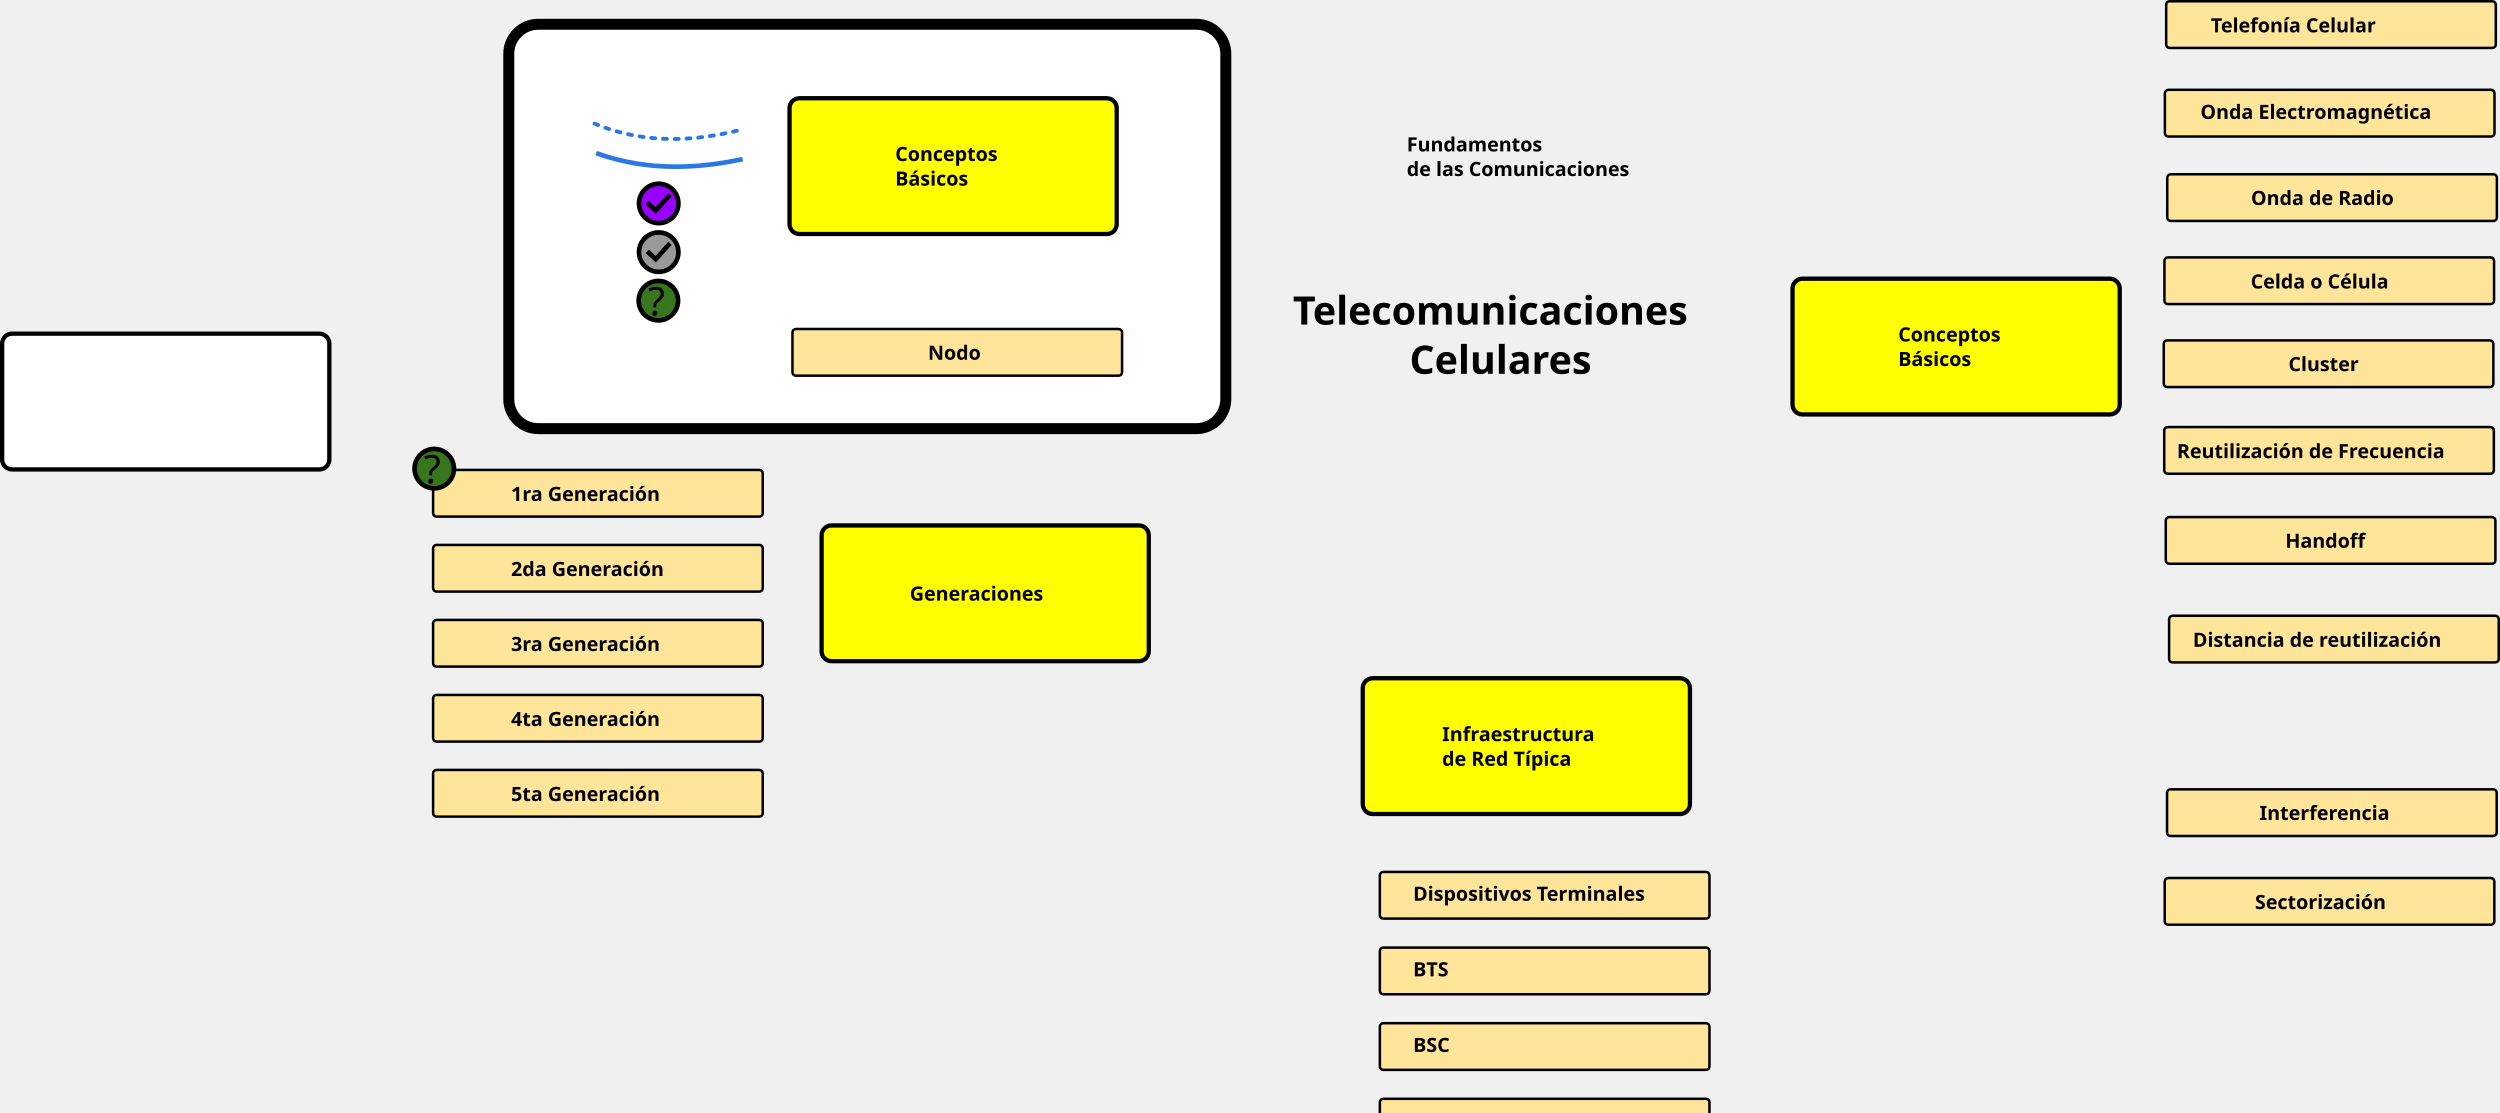
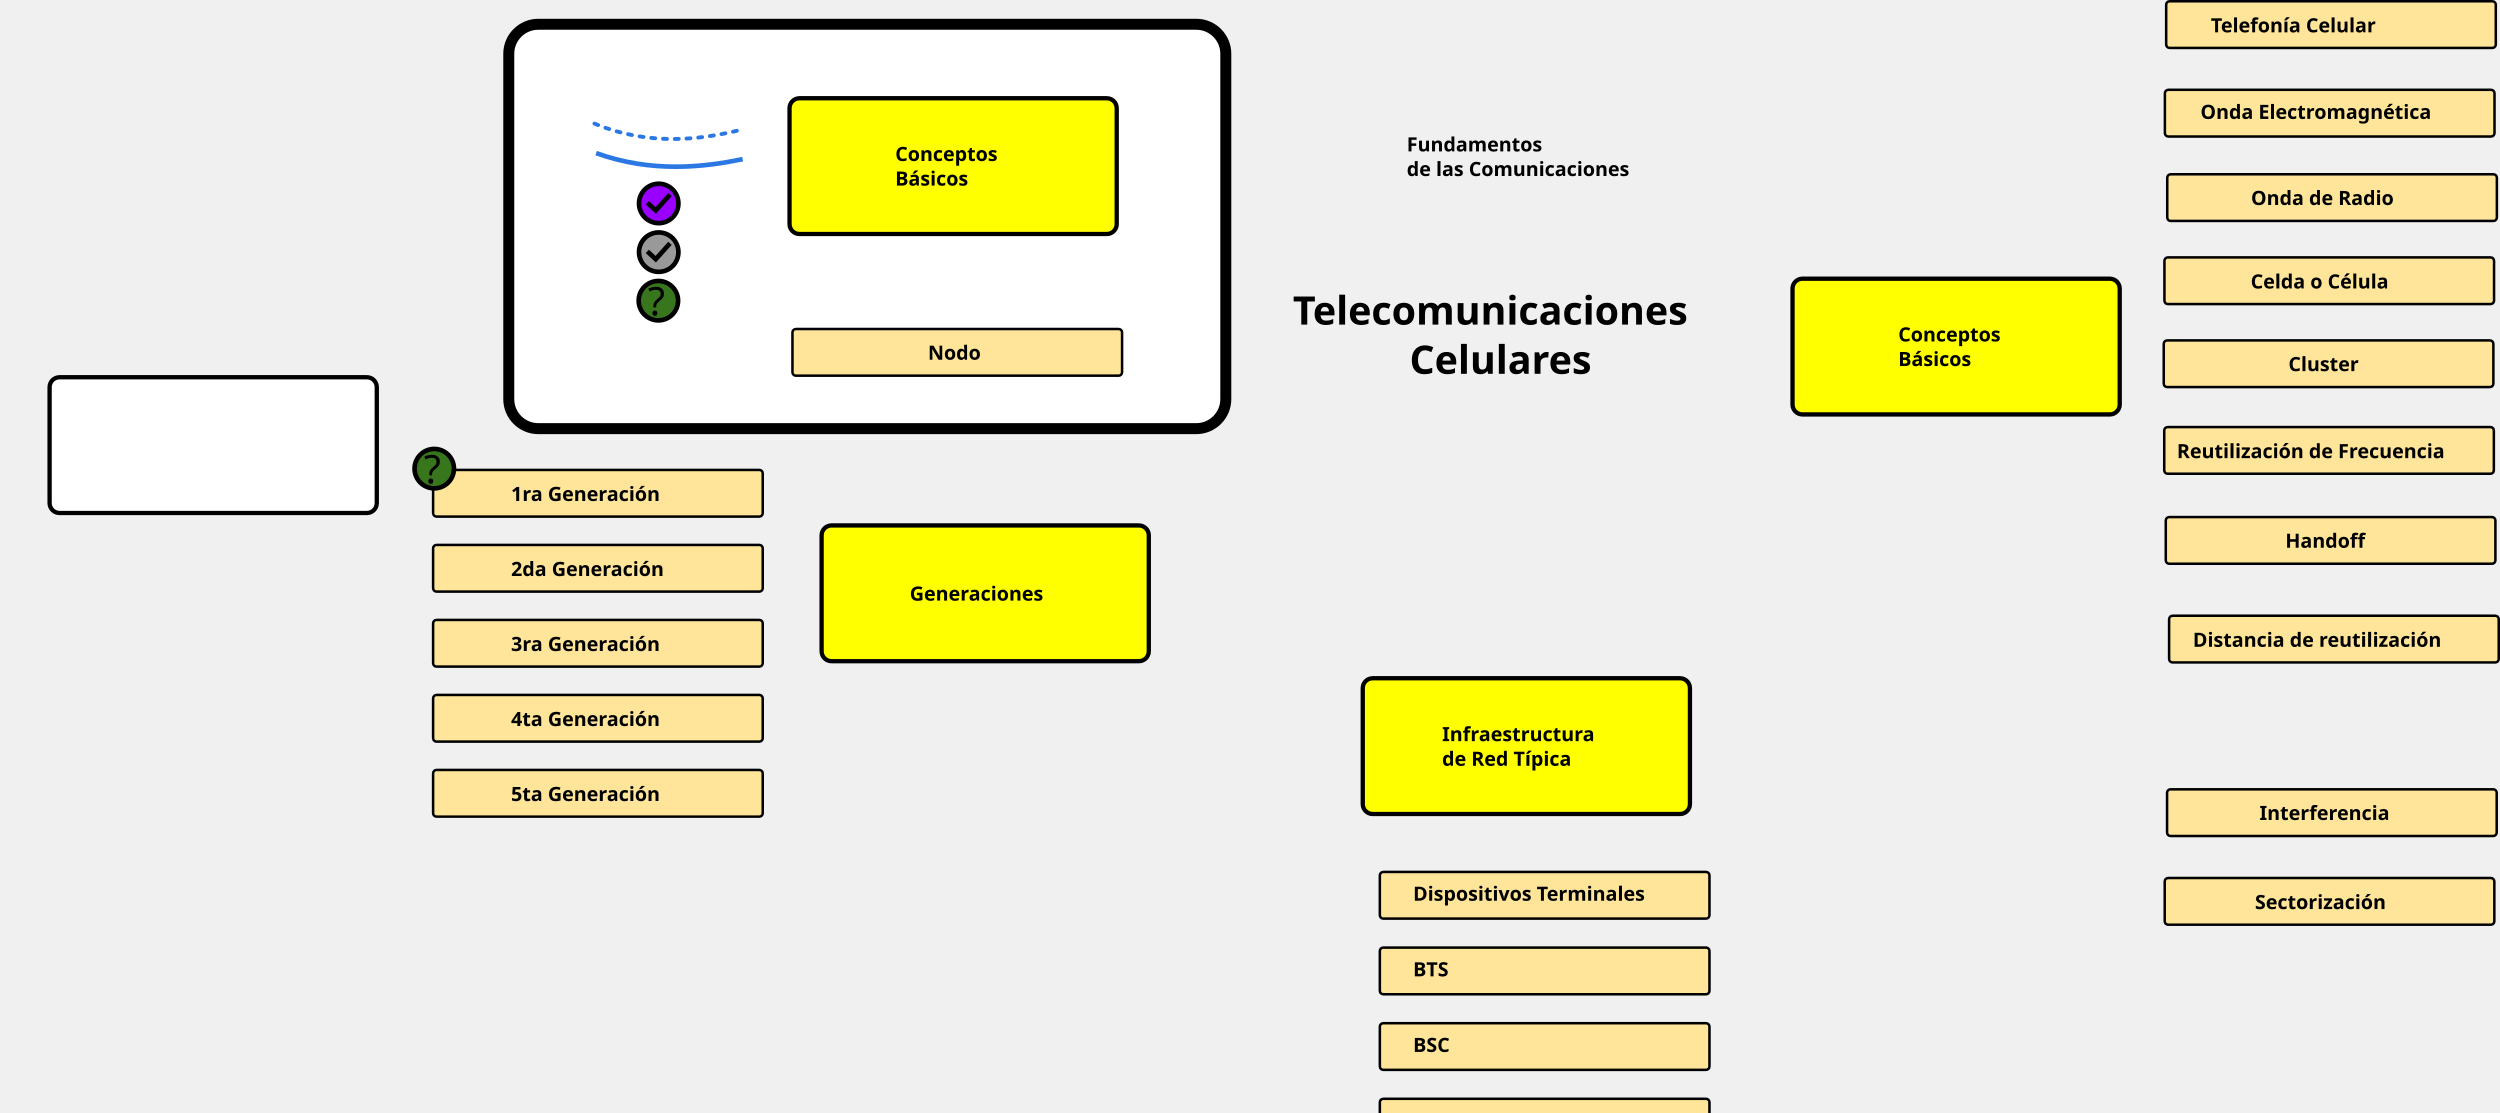
<svg xmlns="http://www.w3.org/2000/svg" width="537.682mm" height="239.187mm" viewBox="0 0 537.682 239.187" version="1.1" id="svg832">
  <defs id="defs829">
    <rect x="165.227" y="627.934" width="334.133" height="360.864" id="rect389477" />
    <rect x="137.837" y="418.307" width="317.136" height="52.721" id="rect368603" />
    <rect x="479.85" y="258.384" width="353.486" height="88.366" id="rect362247" />
    <rect x="1130.99" y="806.062" width="360.279" height="97.511" id="rect340785" />
    <rect x="1603.526" y="-3.138" width="402.133" height="80.45" id="rect316993" />
    <rect x="1568.38" y="549.325" width="290.698" height="55.35" id="rect296695" />
    <rect x="1239.308" y="405.706" width="402.763" height="93.868" id="rect289517" />
    <rect x="1602.302" y="402.267" width="368.59" height="69.789" id="rect275280" />
    <rect x="1545.173" y="204.718" width="268.185" height="98.652" id="rect237535" />
    <rect x="1616.668" y="199.305" width="533.217" height="69.219" id="rect229908" />
    <rect x="568.273" y="226.042" width="425.707" height="177.246" id="rect202166" />
    <rect x="933.087" y="372.968" width="440.167" height="125.2" id="rect197882" />
    <rect x="915.515" y="707.222" width="355.438" height="169.662" id="rect161542" />
    <rect x="939.777" y="585.524" width="470.87" height="172.457" id="rect144842" />
    <marker style="overflow:visible" id="Arrow1Lstart" refX="0" refY="0" orient="auto">
      <path transform="matrix(0.8,0,0,0.8,10,0)" style="fill:context-stroke;fill-rule:evenodd;stroke:context-stroke;stroke-width:1pt" d="M 0,0 5,-5 -12.5,0 5,5 Z" id="path45713" />
    </marker>
    <rect x="939.777" y="585.524" width="470.87" height="172.457" id="rect158154" />
    <rect x="939.777" y="585.524" width="470.87" height="172.457" id="rect158170" />
    <rect x="939.777" y="585.524" width="470.87" height="172.457" id="rect177292" />
    <rect x="939.777" y="585.524" width="470.87" height="172.457" id="rect363962" />
  </defs>
  <g id="layer1" transform="translate(227.2982,8.869779)">
    <rect style="fill:#ffffff;fill-opacity:1;stroke:#000000;stroke-width:2.363;stroke-linecap:round;stroke-linejoin:miter;stroke-miterlimit:4;stroke-dasharray:none;stroke-opacity:1" id="rect393654" width="154.215" height="86.971" x="-117.876" y="-3.651" ry="6.352" />
    <g id="g187504" transform="translate(93.93451,-62.3111)">
      <rect style="fill:#ffff00;fill-opacity:1;stroke:#000000;stroke-width:0.925;stroke-linecap:round;stroke-linejoin:miter;stroke-miterlimit:4;stroke-dasharray:none;stroke-opacity:1" id="rect915" width="70.368" height="29.197" x="64.293" y="113.38" ry="2.132" />
      <text xml:space="preserve" style="font-style:normal;font-variant:normal;font-weight:normal;font-stretch:normal;font-size:4.233px;line-height:1.25;font-family:sans-serif;-inkscape-font-specification:sans-serif;fill:#000000;fill-opacity:1;stroke:none;stroke-width:0.265;stroke-miterlimit:4;stroke-dasharray:none" x="87.026" y="126.873" id="text4746">
        <tspan id="tspan4744" style="font-style:normal;font-variant:normal;font-weight:bold;font-stretch:normal;font-size:4.233px;font-family:sans-serif;-inkscape-font-specification:'sans-serif Bold';stroke-width:0.265;stroke-miterlimit:4;stroke-dasharray:none" x="87.026" y="126.873">Conceptos</tspan>
        <tspan style="font-style:normal;font-variant:normal;font-weight:bold;font-stretch:normal;font-size:4.233px;font-family:sans-serif;-inkscape-font-specification:'sans-serif Bold';stroke-width:0.265;stroke-miterlimit:4;stroke-dasharray:none" x="87.026" y="132.165" id="tspan141418">Básicos</tspan>
      </text>
    </g>
    <text xml:space="preserve" transform="matrix(0.2645833,0,0,0.2645833,-98.30373,-3.273087)" id="text144840" style="font-size:16px;line-height:1.25;font-family:sans-serif;white-space:pre;shape-inside:url(#rect144842);" />
    <rect style="fill:#ffe599;fill-opacity:1;stroke:#000000;stroke-width:0.544;stroke-linecap:round;stroke-linejoin:miter;stroke-miterlimit:4;stroke-dasharray:none;stroke-opacity:1" id="rect39016" width="70.893" height="10.039" x="-56.863" y="61.893" ry="0.733" />
    <text xml:space="preserve" style="font-style:normal;font-variant:normal;font-weight:normal;font-stretch:normal;font-size:4.233px;line-height:1.25;font-family:sans-serif;-inkscape-font-specification:sans-serif;fill:#000000;fill-opacity:1;stroke:none;stroke-width:0.265;stroke-miterlimit:4;stroke-dasharray:none" x="-27.715" y="68.49" id="text39020">
      <tspan id="tspan39018" style="font-style:normal;font-variant:normal;font-weight:bold;font-stretch:normal;font-size:4.233px;font-family:sans-serif;-inkscape-font-specification:'sans-serif Bold';stroke-width:0.265;stroke-miterlimit:4;stroke-dasharray:none" x="-27.715" y="68.49">Nodo</tspan>
    </text>
    <circle style="fill:#999999;fill-opacity:1;stroke:#000000;stroke-width:1;stroke-linecap:round;stroke-linejoin:miter;stroke-miterlimit:4;stroke-dasharray:none;stroke-opacity:1" id="circle44663" cx="-85.627" cy="45.359" r="4.239" />
    <path style="fill:none;stroke:#000000;stroke-width:1;stroke-linecap:butt;stroke-linejoin:miter;stroke-miterlimit:4;stroke-dasharray:none;stroke-opacity:1" d="m -88.082,45.202 1.815,1.674 3.062,-3.412" id="path44665" />
    <circle style="fill:#9900ff;fill-opacity:1;stroke:#000000;stroke-width:1;stroke-linecap:round;stroke-linejoin:miter;stroke-miterlimit:4;stroke-dasharray:none;stroke-opacity:1" id="circle44667" cx="-85.627" cy="34.887" r="4.239" />
    <path style="fill:none;stroke:#000000;stroke-width:1;stroke-linecap:butt;stroke-linejoin:miter;stroke-miterlimit:4;stroke-dasharray:none;stroke-opacity:1" d="m -88.082,34.731 1.815,1.674 3.062,-3.412" id="path44669" />
    <path style="fill:none;stroke:#2b78e4;stroke-width:1;stroke-linecap:butt;stroke-linejoin:miter;stroke-miterlimit:4;stroke-dasharray:none;stroke-opacity:1" d="m -99.084,24.06 c 11.978,4.33 23.242,3.026 31.516,1.302" id="path44916" />
    <path style="fill:none;stroke:#2b78e4;stroke-width:0.843;stroke-linecap:round;stroke-linejoin:round;stroke-miterlimit:4;stroke-dasharray:0.843, 1.687;stroke-dashoffset:0;stroke-opacity:1;paint-order:normal" d="m -99.448,17.718 c 11.749,4.905 22.799,3.429 30.915,1.474" id="path45303" />
    <text xml:space="preserve" style="font-style:normal;font-variant:normal;font-weight:normal;font-stretch:normal;font-size:8.467px;line-height:1.25;font-family:sans-serif;-inkscape-font-specification:sans-serif;text-align:center;text-anchor:middle;fill:#000000;fill-opacity:1;stroke:none;stroke-width:0.265;stroke-miterlimit:4;stroke-dasharray:none" x="100.929" y="60.948" id="text46092">
      <tspan id="tspan46090" style="font-style:normal;font-variant:normal;font-weight:bold;font-stretch:normal;font-size:8.467px;font-family:sans-serif;-inkscape-font-specification:'sans-serif Bold';text-align:center;text-anchor:middle;stroke-width:0.265;stroke-miterlimit:4;stroke-dasharray:none" x="100.929" y="60.948">Telecomunicaciones</tspan>
      <tspan style="font-style:normal;font-variant:normal;font-weight:bold;font-stretch:normal;font-size:8.467px;font-family:sans-serif;-inkscape-font-specification:'sans-serif Bold';text-align:center;text-anchor:middle;stroke-width:0.265;stroke-miterlimit:4;stroke-dasharray:none" x="100.929" y="71.531" id="tspan48826">Celulares</tspan>
    </text>
    <text xml:space="preserve" style="font-style:normal;font-weight:normal;font-size:10.583px;line-height:1.25;font-family:sans-serif;fill:#000000;fill-opacity:1;stroke:none;stroke-width:0.265" x="97.191" y="23.67" id="text60244">
      <tspan id="tspan60242" style="stroke-width:0.265" x="97.191" y="23.67" />
    </text>
    <text xml:space="preserve" style="font-style:normal;font-variant:normal;font-weight:bold;font-stretch:normal;font-size:4.233px;line-height:1.25;font-family:sans-serif;-inkscape-font-specification:'sans-serif Bold';stroke-width:0.265" x="75.261" y="23.695" id="text68216">
      <tspan id="tspan68214" style="font-style:normal;font-variant:normal;font-weight:bold;font-stretch:normal;font-family:sans-serif;-inkscape-font-specification:'sans-serif Bold';stroke-width:0.265" x="75.261" y="23.695">Fundamentos </tspan>
      <tspan style="font-style:normal;font-variant:normal;font-weight:bold;font-stretch:normal;font-family:sans-serif;-inkscape-font-specification:'sans-serif Bold';stroke-width:0.265" x="75.261" y="28.987" id="tspan68218">de las Comunicaciones</tspan>
    </text>
    <text xml:space="preserve" style="font-size:4.233px;line-height:1.25;font-family:sans-serif;stroke-width:0.265" x="42.41" y="129.768" id="text106332">
      <tspan style="stroke-width:0.265" id="tspan106334" x="42.41" y="129.768" />
    </text>
    <g id="g158152" transform="translate(-111.3335,-110.8701)">
      <rect style="fill:#ffff00;fill-opacity:1;stroke:#000000;stroke-width:0.925;stroke-linecap:round;stroke-linejoin:miter;stroke-miterlimit:4;stroke-dasharray:none;stroke-opacity:1" id="rect158140" width="70.368" height="29.197" x="53.843" y="123.131" ry="2.132" />
      <text xml:space="preserve" style="font-style:normal;font-variant:normal;font-weight:normal;font-stretch:normal;font-size:4.233px;line-height:1.25;font-family:sans-serif;-inkscape-font-specification:sans-serif;fill:#000000;fill-opacity:1;stroke:none;stroke-width:0.265;stroke-miterlimit:4;stroke-dasharray:none" x="76.576" y="136.625" id="text158146">
        <tspan id="tspan158142" style="font-style:normal;font-variant:normal;font-weight:bold;font-stretch:normal;font-size:4.233px;font-family:sans-serif;-inkscape-font-specification:'sans-serif Bold';stroke-width:0.265;stroke-miterlimit:4;stroke-dasharray:none" x="76.576" y="136.625">Conceptos</tspan>
        <tspan style="font-style:normal;font-variant:normal;font-weight:bold;font-stretch:normal;font-size:4.233px;font-family:sans-serif;-inkscape-font-specification:'sans-serif Bold';stroke-width:0.265;stroke-miterlimit:4;stroke-dasharray:none" x="76.576" y="141.916" id="tspan158144">Básicos</tspan>
      </text>
      <text xml:space="preserve" transform="matrix(0.2645833,0,0,0.2645833,-108.7534,6.478481)" id="text158150" style="font-size:16px;line-height:1.25;font-family:sans-serif;white-space:pre;shape-inside:url(#rect158154);" />
    </g>
    <g id="g187498" transform="translate(-0.2011446,-22.18785)">
      <rect style="fill:#ffff00;fill-opacity:1;stroke:#000000;stroke-width:0.925;stroke-linecap:round;stroke-linejoin:miter;stroke-miterlimit:4;stroke-dasharray:none;stroke-opacity:1" id="rect158156" width="70.368" height="29.197" x="65.995" y="159.191" ry="2.132" />
      <text xml:space="preserve" style="font-style:normal;font-variant:normal;font-weight:normal;font-stretch:normal;font-size:4.233px;line-height:1.25;font-family:sans-serif;-inkscape-font-specification:sans-serif;fill:#000000;fill-opacity:1;stroke:none;stroke-width:0.265;stroke-miterlimit:4;stroke-dasharray:none" x="83.059" y="172.722" id="text158162">
        <tspan style="font-style:normal;font-variant:normal;font-weight:bold;font-stretch:normal;font-size:4.233px;font-family:sans-serif;-inkscape-font-specification:'sans-serif Bold';stroke-width:0.265;stroke-miterlimit:4;stroke-dasharray:none" x="83.059" y="172.722" id="tspan158160">Infraestructura</tspan>
        <tspan style="font-style:normal;font-variant:normal;font-weight:bold;font-stretch:normal;font-size:4.233px;font-family:sans-serif;-inkscape-font-specification:'sans-serif Bold';stroke-width:0.265;stroke-miterlimit:4;stroke-dasharray:none" x="83.059" y="178.014" id="tspan159258">de Red Típica</tspan>
      </text>
    </g>
    <text xml:space="preserve" transform="matrix(0.2645833,0,0,0.2645833,-96.60189,42.53858)" id="text158166" style="font-size:16px;line-height:1.25;font-family:sans-serif;white-space:pre;shape-inside:url(#rect158170);" />
    <text xml:space="preserve" transform="matrix(0.2645833,0,0,0.2645833,-99.8695,3.875434)" id="text161540" style="font-size:16px;line-height:1.25;font-family:sans-serif;white-space:pre;shape-inside:url(#rect161542);" />
    <g id="g187492" transform="translate(-113.6625,-99.18991)">
      <g id="g177290" transform="translate(9.227016,80.19555)">
        <rect style="fill:#ffff00;fill-opacity:1;stroke:#000000;stroke-width:0.925;stroke-linecap:round;stroke-linejoin:miter;stroke-miterlimit:4;stroke-dasharray:none;stroke-opacity:1" id="rect177278" width="70.368" height="29.197" x="53.843" y="123.131" ry="2.132" />
        <text xml:space="preserve" style="font-style:normal;font-variant:normal;font-weight:normal;font-stretch:normal;font-size:4.233px;line-height:1.25;font-family:sans-serif;-inkscape-font-specification:sans-serif;fill:#000000;fill-opacity:1;stroke:none;stroke-width:0.265;stroke-miterlimit:4;stroke-dasharray:none" x="72.798" y="139.308" id="text177284">
          <tspan style="font-style:normal;font-variant:normal;font-weight:bold;font-stretch:normal;font-size:4.233px;font-family:sans-serif;-inkscape-font-specification:'sans-serif Bold';stroke-width:0.265;stroke-miterlimit:4;stroke-dasharray:none" x="72.798" y="139.308" id="tspan177282">Generaciones</tspan>
        </text>
        <text xml:space="preserve" transform="matrix(0.2645833,0,0,0.2645833,-108.7534,6.478481)" id="text177288" style="font-size:16px;line-height:1.25;font-family:sans-serif;white-space:pre;shape-inside:url(#rect177292);" />
      </g>
    </g>
    <text xml:space="preserve" transform="matrix(0.2645833,0,0,0.2645833,-99.8695,-9.663615)" id="text197880" style="font-size:16px;line-height:1.25;font-family:sans-serif;white-space:pre;shape-inside:url(#rect197882);" />
    <text xml:space="preserve" transform="matrix(0.2645833,0,0,0.2645833,-99.8695,-9.663615)" id="text202164" style="font-size:16px;line-height:1.25;font-family:sans-serif;white-space:pre;shape-inside:url(#rect202166);" />
    <g id="g169">
      <rect style="fill:#ffe599;fill-opacity:1;stroke:#000000;stroke-width:0.544;stroke-linecap:round;stroke-linejoin:miter;stroke-miterlimit:4;stroke-dasharray:none;stroke-opacity:1" id="rect222272" width="70.893" height="10.039" x="238.31" y="10.451" ry="0.733" />
      <text xml:space="preserve" style="font-style:normal;font-variant:normal;font-weight:normal;font-stretch:normal;font-size:4.233px;line-height:1.25;font-family:sans-serif;-inkscape-font-specification:sans-serif;fill:#000000;fill-opacity:1;stroke:none;stroke-width:0.265;stroke-miterlimit:4;stroke-dasharray:none" x="245.947" y="16.707" id="text222276">
        <tspan id="tspan222274" style="font-style:normal;font-variant:normal;font-weight:bold;font-stretch:normal;font-size:4.233px;font-family:sans-serif;-inkscape-font-specification:'sans-serif Bold';stroke-width:0.265;stroke-miterlimit:4;stroke-dasharray:none" x="245.947" y="16.707">Onda Electromagnética</tspan>
      </text>
    </g>
    <g id="g238222" transform="translate(0.8171293,0.4113535)">
      <rect style="fill:#ffe599;fill-opacity:1;stroke:#000000;stroke-width:0.544;stroke-linecap:round;stroke-linejoin:miter;stroke-miterlimit:4;stroke-dasharray:none;stroke-opacity:1" id="rect222280" width="70.893" height="10.039" x="238" y="28.203" ry="0.733" />
      <text xml:space="preserve" style="font-style:normal;font-variant:normal;font-weight:normal;font-stretch:normal;font-size:4.233px;line-height:1.25;font-family:sans-serif;-inkscape-font-specification:sans-serif;fill:#000000;fill-opacity:1;stroke:none;stroke-width:0.265;stroke-miterlimit:4;stroke-dasharray:none" x="256.005" y="34.801" id="text222284">
        <tspan id="tspan222282" style="font-style:normal;font-variant:normal;font-weight:bold;font-stretch:normal;font-size:4.233px;font-family:sans-serif;-inkscape-font-specification:'sans-serif Bold';stroke-width:0.265;stroke-miterlimit:4;stroke-dasharray:none" x="256.005" y="34.801">Onda de Radio</tspan>
      </text>
    </g>
    <g id="g238243">
      <rect style="fill:#ffe599;fill-opacity:1;stroke:#000000;stroke-width:0.544;stroke-linecap:round;stroke-linejoin:miter;stroke-miterlimit:4;stroke-dasharray:none;stroke-opacity:1" id="rect222288" width="70.893" height="10.039" x="238.212" y="46.49" ry="0.733" />
      <text xml:space="preserve" style="font-style:normal;font-variant:normal;font-weight:normal;font-stretch:normal;font-size:4.233px;line-height:1.25;font-family:sans-serif;-inkscape-font-specification:sans-serif;fill:#000000;fill-opacity:1;stroke:none;stroke-width:0.265;stroke-miterlimit:4;stroke-dasharray:none" x="256.759" y="53.172" id="text222292">
        <tspan id="tspan222290" style="font-style:normal;font-variant:normal;font-weight:bold;font-stretch:normal;font-size:4.233px;font-family:sans-serif;-inkscape-font-specification:'sans-serif Bold';stroke-width:0.265;stroke-miterlimit:4;stroke-dasharray:none" x="256.759" y="53.172">Celda o Célula</tspan>
      </text>
    </g>
    <g id="g276697">
      <rect style="fill:#ffe599;fill-opacity:1;stroke:#000000;stroke-width:0.544;stroke-linecap:round;stroke-linejoin:miter;stroke-miterlimit:4;stroke-dasharray:none;stroke-opacity:1" id="rect222296" width="70.893" height="10.039" x="238.065" y="64.344" ry="0.733" />
      <text xml:space="preserve" style="font-style:normal;font-variant:normal;font-weight:normal;font-stretch:normal;font-size:4.233px;line-height:1.25;font-family:sans-serif;-inkscape-font-specification:sans-serif;fill:#000000;fill-opacity:1;stroke:none;stroke-width:0.265;stroke-miterlimit:4;stroke-dasharray:none" x="264.875" y="70.942" id="text222300">
        <tspan id="tspan222298" style="font-style:normal;font-variant:normal;font-weight:bold;font-stretch:normal;font-size:4.233px;font-family:sans-serif;-inkscape-font-specification:'sans-serif Bold';stroke-width:0.265;stroke-miterlimit:4;stroke-dasharray:none" x="264.875" y="70.942">Cluster</tspan>
      </text>
    </g>
    <text xml:space="preserve" transform="matrix(0.2645833,0,0,0.2645833,-99.8695,-9.663615)" id="text229906" style="font-size:16px;line-height:1.25;font-family:sans-serif;white-space:pre;shape-inside:url(#rect229908);" />
    <text xml:space="preserve" transform="matrix(0.2645833,0,0,0.2645833,-99.8695,10.17881)" id="text237533" style="font-size:16px;line-height:1.25;font-family:sans-serif;white-space:pre;shape-inside:url(#rect237535);" />
    <g id="g276692">
      <rect style="fill:#ffe599;fill-opacity:1;stroke:#000000;stroke-width:0.544;stroke-linecap:round;stroke-linejoin:miter;stroke-miterlimit:4;stroke-dasharray:none;stroke-opacity:1" id="rect238245" width="70.893" height="10.039" x="238.169" y="82.982" ry="0.733" />
      <text xml:space="preserve" style="font-style:normal;font-variant:normal;font-weight:normal;font-stretch:normal;font-size:4.233px;line-height:1.25;font-family:sans-serif;-inkscape-font-specification:sans-serif;fill:#000000;fill-opacity:1;stroke:none;stroke-width:0.265;stroke-miterlimit:4;stroke-dasharray:none" x="240.898" y="89.665" id="text238249">
        <tspan id="tspan238247" style="font-style:normal;font-variant:normal;font-weight:bold;font-stretch:normal;font-size:4.233px;font-family:sans-serif;-inkscape-font-specification:'sans-serif Bold';stroke-width:0.265;stroke-miterlimit:4;stroke-dasharray:none" x="240.898" y="89.665">Reutilización de Frecuencia</tspan>
      </text>
    </g>
    <g id="g276687">
      <rect style="fill:#ffe599;fill-opacity:1;stroke:#000000;stroke-width:0.544;stroke-linecap:round;stroke-linejoin:miter;stroke-miterlimit:4;stroke-dasharray:none;stroke-opacity:1" id="rect238251" width="70.893" height="10.039" x="238.502" y="102.338" ry="0.733" />
      <text xml:space="preserve" style="font-style:normal;font-variant:normal;font-weight:normal;font-stretch:normal;font-size:4.233px;line-height:1.25;font-family:sans-serif;-inkscape-font-specification:sans-serif;fill:#000000;fill-opacity:1;stroke:none;stroke-width:0.265;stroke-miterlimit:4;stroke-dasharray:none" x="264.218" y="108.936" id="text238255">
        <tspan style="font-style:normal;font-variant:normal;font-weight:bold;font-stretch:normal;font-size:4.233px;font-family:sans-serif;-inkscape-font-specification:'sans-serif Bold';stroke-width:0.265;stroke-miterlimit:4;stroke-dasharray:none" x="264.218" y="108.936" id="tspan272148">Handoff</tspan>
      </text>
    </g>
    <g id="g265842" transform="translate(-0.1617533,0.5075683)">
      <circle style="fill:#38761d;fill-opacity:1;stroke:#000000;stroke-width:1;stroke-linecap:round;stroke-linejoin:miter;stroke-miterlimit:4;stroke-dasharray:none;stroke-opacity:1" id="path43676" cx="-85.537" cy="55.29" r="4.239" />
      <text xml:space="preserve" style="font-size:8.467px;line-height:1.25;font-family:sans-serif;stroke-width:0.265" x="-87.792" y="58.432" id="text260065">
        <tspan id="tspan260063" style="font-size:8.467px;stroke-width:0.265" x="-87.792" y="58.432">?</tspan>
      </text>
    </g>
    <text xml:space="preserve" transform="matrix(0.2645833,0,0,0.2645833,-99.8695,10.17881)" id="text275278" style="font-size:16px;line-height:1.25;font-family:sans-serif;white-space:pre;shape-inside:url(#rect275280);" />
    <g id="g298342">
      <rect style="fill:#ffe599;fill-opacity:1;stroke:#000000;stroke-width:0.544;stroke-linecap:round;stroke-linejoin:miter;stroke-miterlimit:4;stroke-dasharray:none;stroke-opacity:1" id="rect276805" width="70.893" height="10.039" x="239.218" y="123.563" ry="0.733" />
      <text xml:space="preserve" style="font-style:normal;font-variant:normal;font-weight:normal;font-stretch:normal;font-size:4.233px;line-height:1.25;font-family:sans-serif;-inkscape-font-specification:sans-serif;fill:#000000;fill-opacity:1;stroke:none;stroke-width:0.265;stroke-miterlimit:4;stroke-dasharray:none" x="244.337" y="130.246" id="text276809">
        <tspan style="font-style:normal;font-variant:normal;font-weight:bold;font-stretch:normal;font-size:4.233px;font-family:sans-serif;-inkscape-font-specification:'sans-serif Bold';stroke-width:0.265;stroke-miterlimit:4;stroke-dasharray:none" x="244.337" y="130.246" id="tspan276807">Distancia de reutilización</tspan>
      </text>
    </g>
    <text xml:space="preserve" transform="matrix(0.2645833,0,0,0.2645833,-99.8695,10.17881)" id="text289515" style="font-size:16px;line-height:1.25;font-family:sans-serif;white-space:pre;shape-inside:url(#rect289517);" />
    <text xml:space="preserve" transform="matrix(0.2645833,0,0,0.2645833,-99.8695,10.17881)" id="text296693" style="font-size:16px;line-height:1.25;font-family:sans-serif;white-space:pre;shape-inside:url(#rect296695);" />
    <g id="g201" transform="translate(-18.82346,2.509852)">
      <rect style="fill:#ffe599;fill-opacity:1;stroke:#000000;stroke-width:0.544;stroke-linecap:round;stroke-linejoin:miter;stroke-miterlimit:4;stroke-dasharray:none;stroke-opacity:1" id="rect298344" width="70.893" height="10.039" x="88.291" y="192.417" ry="0.733" />
      <text xml:space="preserve" style="font-style:normal;font-variant:normal;font-weight:normal;font-stretch:normal;font-size:4.233px;line-height:1.25;font-family:sans-serif;-inkscape-font-specification:sans-serif;fill:#000000;fill-opacity:1;stroke:none;stroke-width:0.265;stroke-miterlimit:4;stroke-dasharray:none" x="95.449" y="198.604" id="text298348">
        <tspan style="font-style:normal;font-variant:normal;font-weight:bold;font-stretch:normal;font-size:4.233px;font-family:sans-serif;-inkscape-font-specification:'sans-serif Bold';stroke-width:0.265;stroke-miterlimit:4;stroke-dasharray:none" x="95.449" y="198.604" id="tspan298346">BTS</tspan>
      </text>
    </g>
    <rect style="fill:#ffe599;fill-opacity:1;stroke:#000000;stroke-width:0.544;stroke-linecap:round;stroke-linejoin:miter;stroke-miterlimit:4;stroke-dasharray:none;stroke-opacity:1" id="rect298355" width="70.893" height="10.039" x="238.779" y="160.888" ry="0.733" />
    <text xml:space="preserve" style="font-style:normal;font-variant:normal;font-weight:normal;font-stretch:normal;font-size:4.233px;line-height:1.25;font-family:sans-serif;-inkscape-font-specification:sans-serif;fill:#000000;fill-opacity:1;stroke:none;stroke-width:0.265;stroke-miterlimit:4;stroke-dasharray:none" x="258.661" y="167.485" id="text298359">
      <tspan style="font-style:normal;font-variant:normal;font-weight:bold;font-stretch:normal;font-size:4.233px;font-family:sans-serif;-inkscape-font-specification:'sans-serif Bold';stroke-width:0.265;stroke-miterlimit:4;stroke-dasharray:none" x="258.661" y="167.485" id="tspan298357">Interferencia</tspan>
    </text>
    <rect style="fill:#ffe599;fill-opacity:1;stroke:#000000;stroke-width:0.544;stroke-linecap:round;stroke-linejoin:miter;stroke-miterlimit:4;stroke-dasharray:none;stroke-opacity:1" id="rect298361" width="70.893" height="10.039" x="238.273" y="179.969" ry="0.733" />
    <text xml:space="preserve" style="font-style:normal;font-variant:normal;font-weight:normal;font-stretch:normal;font-size:4.233px;line-height:1.25;font-family:sans-serif;-inkscape-font-specification:sans-serif;fill:#000000;fill-opacity:1;stroke:none;stroke-width:0.265;stroke-miterlimit:4;stroke-dasharray:none" x="257.681" y="186.651" id="text298365">
      <tspan style="font-style:normal;font-variant:normal;font-weight:bold;font-stretch:normal;font-size:4.233px;font-family:sans-serif;-inkscape-font-specification:'sans-serif Bold';stroke-width:0.265;stroke-miterlimit:4;stroke-dasharray:none" x="257.681" y="186.651" id="tspan298363">Sectorización</tspan>
    </text>
    <g id="g318532">
      <rect style="fill:#ffe599;fill-opacity:1;stroke:#000000;stroke-width:0.544;stroke-linecap:round;stroke-linejoin:miter;stroke-miterlimit:4;stroke-dasharray:none;stroke-opacity:1" id="rect305882" width="70.893" height="10.039" x="238.587" y="-8.598" ry="0.733" />
      <text xml:space="preserve" style="font-style:normal;font-variant:normal;font-weight:normal;font-stretch:normal;font-size:4.233px;line-height:1.25;font-family:sans-serif;-inkscape-font-specification:sans-serif;fill:#000000;fill-opacity:1;stroke:none;stroke-width:0.265;stroke-miterlimit:4;stroke-dasharray:none" x="248.202" y="-1.915" id="text305886">
        <tspan id="tspan305884" style="font-style:normal;font-variant:normal;font-weight:bold;font-stretch:normal;font-size:4.233px;font-family:sans-serif;-inkscape-font-specification:'sans-serif Bold';stroke-width:0.265;stroke-miterlimit:4;stroke-dasharray:none" x="248.202" y="-1.915">Telefonía Celular</tspan>
      </text>
    </g>
    <text xml:space="preserve" transform="matrix(0.2645833,0,0,0.2645833,-99.8695,10.17881)" id="text316991" style="font-size:16px;line-height:1.25;font-family:sans-serif;white-space:pre;shape-inside:url(#rect316993);" />
    <g id="g186" transform="translate(-18.76233,3.523751)">
      <rect style="fill:#ffe599;fill-opacity:1;stroke:#000000;stroke-width:0.544;stroke-linecap:round;stroke-linejoin:miter;stroke-miterlimit:4;stroke-dasharray:none;stroke-opacity:1" id="rect318669" width="70.893" height="10.039" x="88.23" y="207.667" ry="0.733" />
      <text xml:space="preserve" style="font-style:normal;font-variant:normal;font-weight:normal;font-stretch:normal;font-size:4.233px;line-height:1.25;font-family:sans-serif;-inkscape-font-specification:sans-serif;fill:#000000;fill-opacity:1;stroke:none;stroke-width:0.265;stroke-miterlimit:4;stroke-dasharray:none" x="95.387" y="213.855" id="text318673">
        <tspan style="font-style:normal;font-variant:normal;font-weight:bold;font-stretch:normal;font-size:4.233px;font-family:sans-serif;-inkscape-font-specification:'sans-serif Bold';stroke-width:0.265;stroke-miterlimit:4;stroke-dasharray:none" x="95.387" y="213.855" id="tspan318671">BSC</tspan>
      </text>
    </g>
    <g id="g191" transform="translate(-18.25552,3.783344)">
      <rect style="fill:#ffe599;fill-opacity:1;stroke:#000000;stroke-width:0.544;stroke-linecap:round;stroke-linejoin:miter;stroke-miterlimit:4;stroke-dasharray:none;stroke-opacity:1" id="rect318675" width="70.893" height="10.039" x="87.723" y="223.672" ry="0.733" />
      <text xml:space="preserve" style="font-style:normal;font-variant:normal;font-weight:normal;font-stretch:normal;font-size:4.233px;line-height:1.25;font-family:sans-serif;-inkscape-font-specification:sans-serif;fill:#000000;fill-opacity:1;stroke:none;stroke-width:0.265;stroke-miterlimit:4;stroke-dasharray:none" x="94.881" y="229.859" id="text318679">
        <tspan style="font-style:normal;font-variant:normal;font-weight:bold;font-stretch:normal;font-size:4.233px;font-family:sans-serif;-inkscape-font-specification:'sans-serif Bold';stroke-width:0.265;stroke-miterlimit:4;stroke-dasharray:none" x="94.881" y="229.859" id="tspan318677">MSC</tspan>
      </text>
    </g>
    <text xml:space="preserve" transform="matrix(0.2645833,0,0,0.2645833,-99.8695,10.17881)" id="text340783" style="font-size:16px;line-height:1.25;font-family:sans-serif;white-space:pre;shape-inside:url(#rect340785);" />
    <g id="g196" transform="translate(-18.85995,4.407757)">
      <rect style="fill:#ffe599;fill-opacity:1;stroke:#000000;stroke-width:0.544;stroke-linecap:round;stroke-linejoin:miter;stroke-miterlimit:4;stroke-dasharray:none;stroke-opacity:1" id="rect342243" width="70.893" height="10.039" x="88.327" y="239.312" ry="0.733" />
      <text xml:space="preserve" style="font-style:normal;font-variant:normal;font-weight:normal;font-stretch:normal;font-size:4.233px;line-height:1.25;font-family:sans-serif;-inkscape-font-specification:sans-serif;fill:#000000;fill-opacity:1;stroke:none;stroke-width:0.265;stroke-miterlimit:4;stroke-dasharray:none" x="95.485" y="245.499" id="text342247">
        <tspan style="font-style:normal;font-variant:normal;font-weight:bold;font-stretch:normal;font-size:4.233px;font-family:sans-serif;-inkscape-font-specification:'sans-serif Bold';stroke-width:0.265;stroke-miterlimit:4;stroke-dasharray:none" x="95.485" y="245.499" id="tspan342245">Internet</tspan>
      </text>
    </g>
    <text xml:space="preserve" transform="matrix(0.2645833,0,0,0.2645833,-99.8695,10.17881)" id="text362245" style="font-size:16px;line-height:1.25;font-family:sans-serif;white-space:pre;shape-inside:url(#rect362247);" />
    <g id="g393637" transform="translate(0,-2.488212)">
      <rect style="fill:#ffe599;fill-opacity:1;stroke:#000000;stroke-width:0.544;stroke-linecap:round;stroke-linejoin:miter;stroke-miterlimit:4;stroke-dasharray:none;stroke-opacity:1" id="rect363924" width="70.893" height="10.039" x="-134.148" y="110.817" ry="0.733" />
      <text xml:space="preserve" style="font-style:normal;font-variant:normal;font-weight:normal;font-stretch:normal;font-size:4.233px;line-height:1.25;font-family:sans-serif;-inkscape-font-specification:sans-serif;fill:#000000;fill-opacity:1;stroke:none;stroke-width:0.265;stroke-miterlimit:4;stroke-dasharray:none" x="-117.386" y="117.499" id="text363928">
        <tspan id="tspan363926" style="font-style:normal;font-variant:normal;font-weight:bold;font-stretch:normal;font-size:4.233px;font-family:sans-serif;-inkscape-font-specification:'sans-serif Bold';stroke-width:0.265;stroke-miterlimit:4;stroke-dasharray:none" x="-117.386" y="117.499">2da Generación</tspan>
      </text>
    </g>
-     <rect style="fill:#ffffff;fill-opacity:1;stroke:#000000;stroke-width:0.925;stroke-linecap:round;stroke-linejoin:miter;stroke-miterlimit:4;stroke-dasharray:none;stroke-opacity:1" id="rect363948" width="70.368" height="29.197" x="-226.836" y="62.895" ry="2.132" />
+     <g id="g219">
+       <rect style="fill:#ffffff;fill-opacity:1;stroke:#000000;stroke-width:0.925;stroke-linecap:round;stroke-linejoin:miter;stroke-miterlimit:4;stroke-dasharray:none;stroke-opacity:1" id="rect363948" width="70.368" height="29.197" x="-216.631" y="72.265" ry="2.132" />
+     </g>
    <text xml:space="preserve" transform="matrix(0.2645833,0,0,0.2645833,-395.9009,52.41383)" id="text363956" style="font-size:16px;line-height:1.25;font-family:sans-serif;white-space:pre;shape-inside:url(#rect363962);" />
    <text xml:space="preserve" transform="matrix(0.2645833,0,0,0.2645833,-99.8695,10.17881)" id="text368601" style="font-size:16px;line-height:1.25;font-family:sans-serif;white-space:pre;shape-inside:url(#rect368603);" />
    <g id="g393652" transform="translate(0,-4.770058)">
      <rect style="fill:#ffe599;fill-opacity:1;stroke:#000000;stroke-width:0.544;stroke-linecap:round;stroke-linejoin:miter;stroke-miterlimit:4;stroke-dasharray:none;stroke-opacity:1" id="rect376169" width="70.893" height="10.039" x="-134.148" y="129.232" ry="0.733" />
      <text xml:space="preserve" style="font-style:normal;font-variant:normal;font-weight:normal;font-stretch:normal;font-size:4.233px;line-height:1.25;font-family:sans-serif;-inkscape-font-specification:sans-serif;fill:#000000;fill-opacity:1;stroke:none;stroke-width:0.265;stroke-miterlimit:4;stroke-dasharray:none" x="-117.386" y="135.914" id="text376173">
        <tspan id="tspan376171" style="font-style:normal;font-variant:normal;font-weight:bold;font-stretch:normal;font-size:4.233px;font-family:sans-serif;-inkscape-font-specification:'sans-serif Bold';stroke-width:0.265;stroke-miterlimit:4;stroke-dasharray:none" x="-117.386" y="135.914">3ra Generación</tspan>
      </text>
    </g>
    <g id="g393647" transform="translate(0,1.32387)">
      <rect style="fill:#ffe599;fill-opacity:1;stroke:#000000;stroke-width:0.544;stroke-linecap:round;stroke-linejoin:miter;stroke-miterlimit:4;stroke-dasharray:none;stroke-opacity:1" id="rect376175" width="70.893" height="10.039" x="-134.148" y="139.271" ry="0.733" />
      <text xml:space="preserve" style="font-style:normal;font-variant:normal;font-weight:normal;font-stretch:normal;font-size:4.233px;line-height:1.25;font-family:sans-serif;-inkscape-font-specification:sans-serif;fill:#000000;fill-opacity:1;stroke:none;stroke-width:0.265;stroke-miterlimit:4;stroke-dasharray:none" x="-117.386" y="145.953" id="text376179">
        <tspan id="tspan376177" style="font-style:normal;font-variant:normal;font-weight:bold;font-stretch:normal;font-size:4.233px;font-family:sans-serif;-inkscape-font-specification:'sans-serif Bold';stroke-width:0.265;stroke-miterlimit:4;stroke-dasharray:none" x="-117.386" y="145.953">4ta Generación</tspan>
      </text>
    </g>
    <g id="g393642">
      <rect style="fill:#ffe599;fill-opacity:1;stroke:#000000;stroke-width:0.544;stroke-linecap:round;stroke-linejoin:miter;stroke-miterlimit:4;stroke-dasharray:none;stroke-opacity:1" id="rect376181" width="70.893" height="10.039" x="-134.148" y="156.727" ry="0.733" />
      <text xml:space="preserve" style="font-style:normal;font-variant:normal;font-weight:normal;font-stretch:normal;font-size:4.233px;line-height:1.25;font-family:sans-serif;-inkscape-font-specification:sans-serif;fill:#000000;fill-opacity:1;stroke:none;stroke-width:0.265;stroke-miterlimit:4;stroke-dasharray:none" x="-117.386" y="163.41" id="text376185">
        <tspan id="tspan376183" style="font-style:normal;font-variant:normal;font-weight:bold;font-stretch:normal;font-size:4.233px;font-family:sans-serif;-inkscape-font-specification:'sans-serif Bold';stroke-width:0.265;stroke-miterlimit:4;stroke-dasharray:none" x="-117.386" y="163.41">5ta Generación</tspan>
      </text>
    </g>
    <g id="g393632">
      <rect style="fill:#ffe599;fill-opacity:1;stroke:#000000;stroke-width:0.544;stroke-linecap:round;stroke-linejoin:miter;stroke-miterlimit:4;stroke-dasharray:none;stroke-opacity:1" id="rect376083" width="70.893" height="10.039" x="-134.148" y="92.196" ry="0.733" />
      <text xml:space="preserve" style="font-style:normal;font-variant:normal;font-weight:normal;font-stretch:normal;font-size:4.233px;line-height:1.25;font-family:sans-serif;-inkscape-font-specification:sans-serif;fill:#000000;fill-opacity:1;stroke:none;stroke-width:0.265;stroke-miterlimit:4;stroke-dasharray:none" x="-117.386" y="98.878" id="text376087">
        <tspan id="tspan376085" style="font-style:normal;font-variant:normal;font-weight:bold;font-stretch:normal;font-size:4.233px;font-family:sans-serif;-inkscape-font-specification:'sans-serif Bold';stroke-width:0.265;stroke-miterlimit:4;stroke-dasharray:none" x="-117.386" y="98.878">1ra Generación</tspan>
      </text>
    </g>
    <text xml:space="preserve" transform="matrix(0.2645833,0,0,0.2645833,-99.8695,10.17881)" id="text389475" style="font-size:16px;line-height:1.25;font-family:sans-serif;white-space:pre;shape-inside:url(#rect389477);" />
    <g id="g206" transform="translate(-2.484157)">
      <rect style="fill:#ffe599;fill-opacity:1;stroke:#000000;stroke-width:0.544;stroke-linecap:round;stroke-linejoin:miter;stroke-miterlimit:4;stroke-dasharray:none;stroke-opacity:1" id="rect177" width="70.893" height="10.039" x="71.951" y="178.662" ry="0.733" />
      <text xml:space="preserve" style="font-style:normal;font-variant:normal;font-weight:normal;font-stretch:normal;font-size:4.233px;line-height:1.25;font-family:sans-serif;-inkscape-font-specification:sans-serif;fill:#000000;fill-opacity:1;stroke:none;stroke-width:0.265;stroke-miterlimit:4;stroke-dasharray:none" x="79.109" y="184.85" id="text181">
        <tspan style="font-style:normal;font-variant:normal;font-weight:bold;font-stretch:normal;font-size:4.233px;font-family:sans-serif;-inkscape-font-specification:'sans-serif Bold';stroke-width:0.265;stroke-miterlimit:4;stroke-dasharray:none" x="79.109" y="184.85" id="tspan179">Dispositivos Terminales</tspan>
      </text>
    </g>
    <g id="g214" transform="translate(-48.36401,36.63277)">
      <circle style="fill:#38761d;fill-opacity:1;stroke:#000000;stroke-width:1;stroke-linecap:round;stroke-linejoin:miter;stroke-miterlimit:4;stroke-dasharray:none;stroke-opacity:1" id="circle208" cx="-85.537" cy="55.29" r="4.239" />
      <text xml:space="preserve" style="font-size:8.467px;line-height:1.25;font-family:sans-serif;stroke-width:0.265" x="-87.792" y="58.432" id="text212">
        <tspan id="tspan210" style="font-size:8.467px;stroke-width:0.265" x="-87.792" y="58.432">?</tspan>
      </text>
    </g>
  </g>
</svg>
